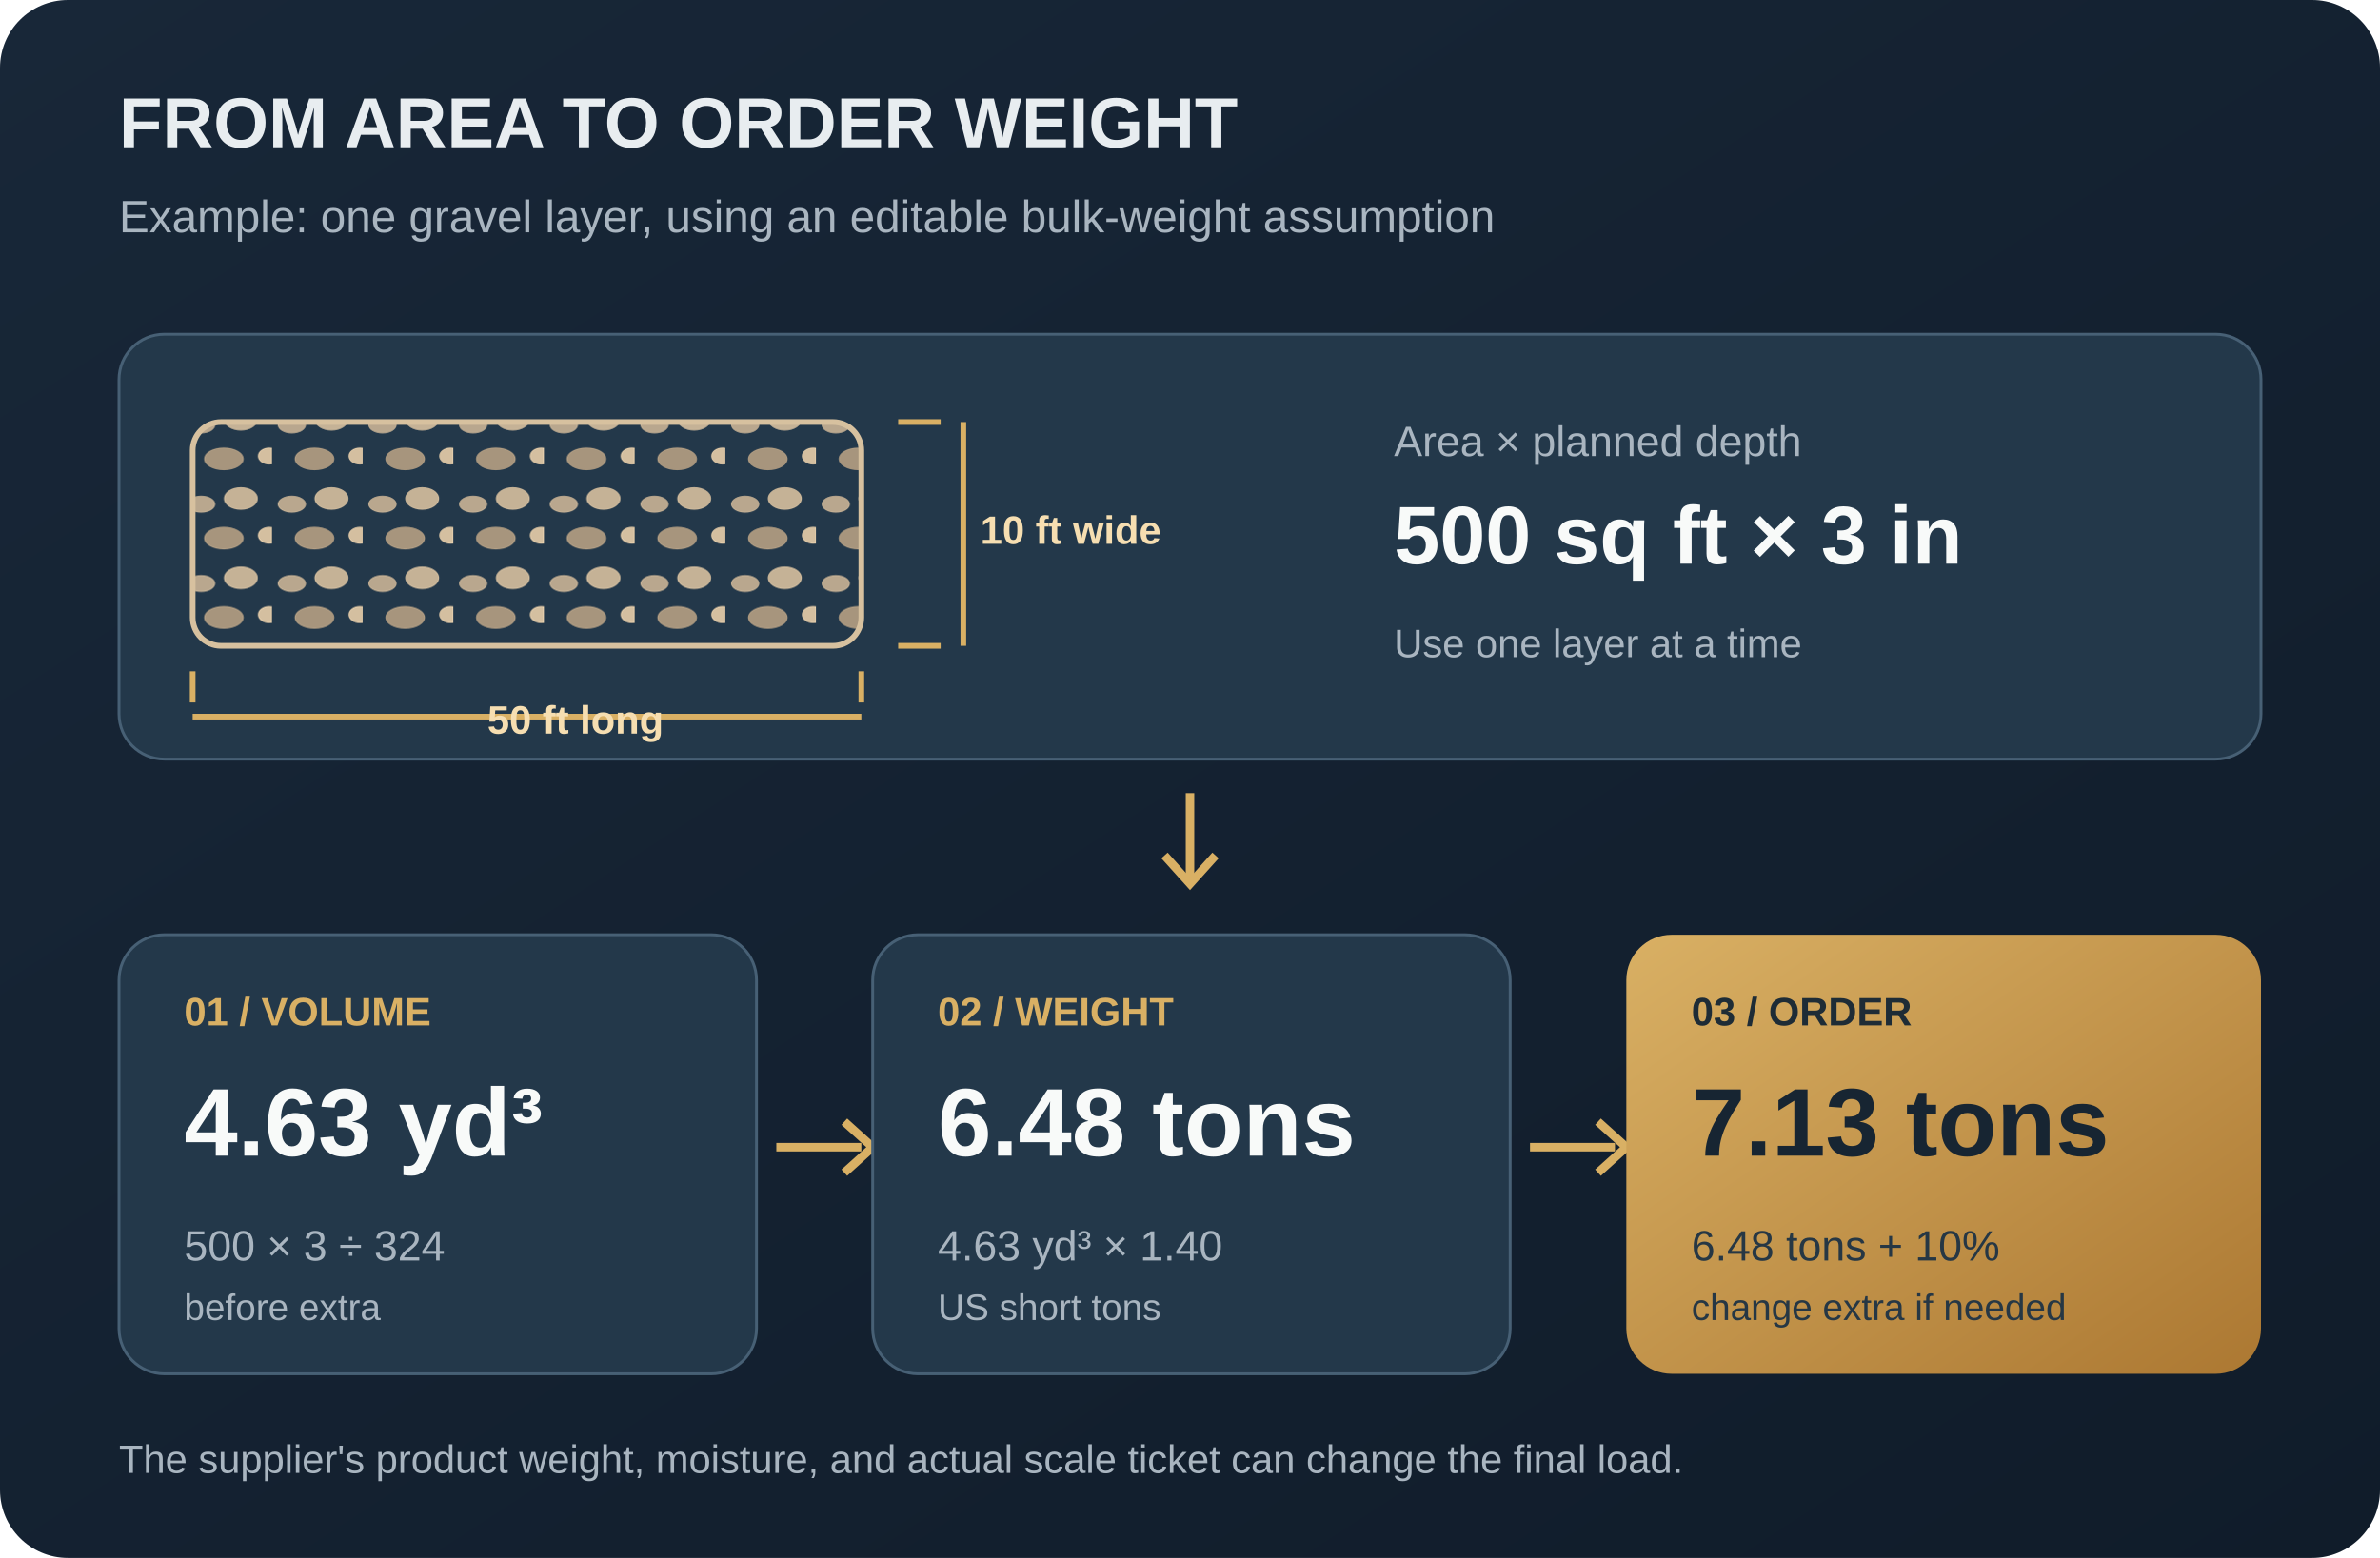
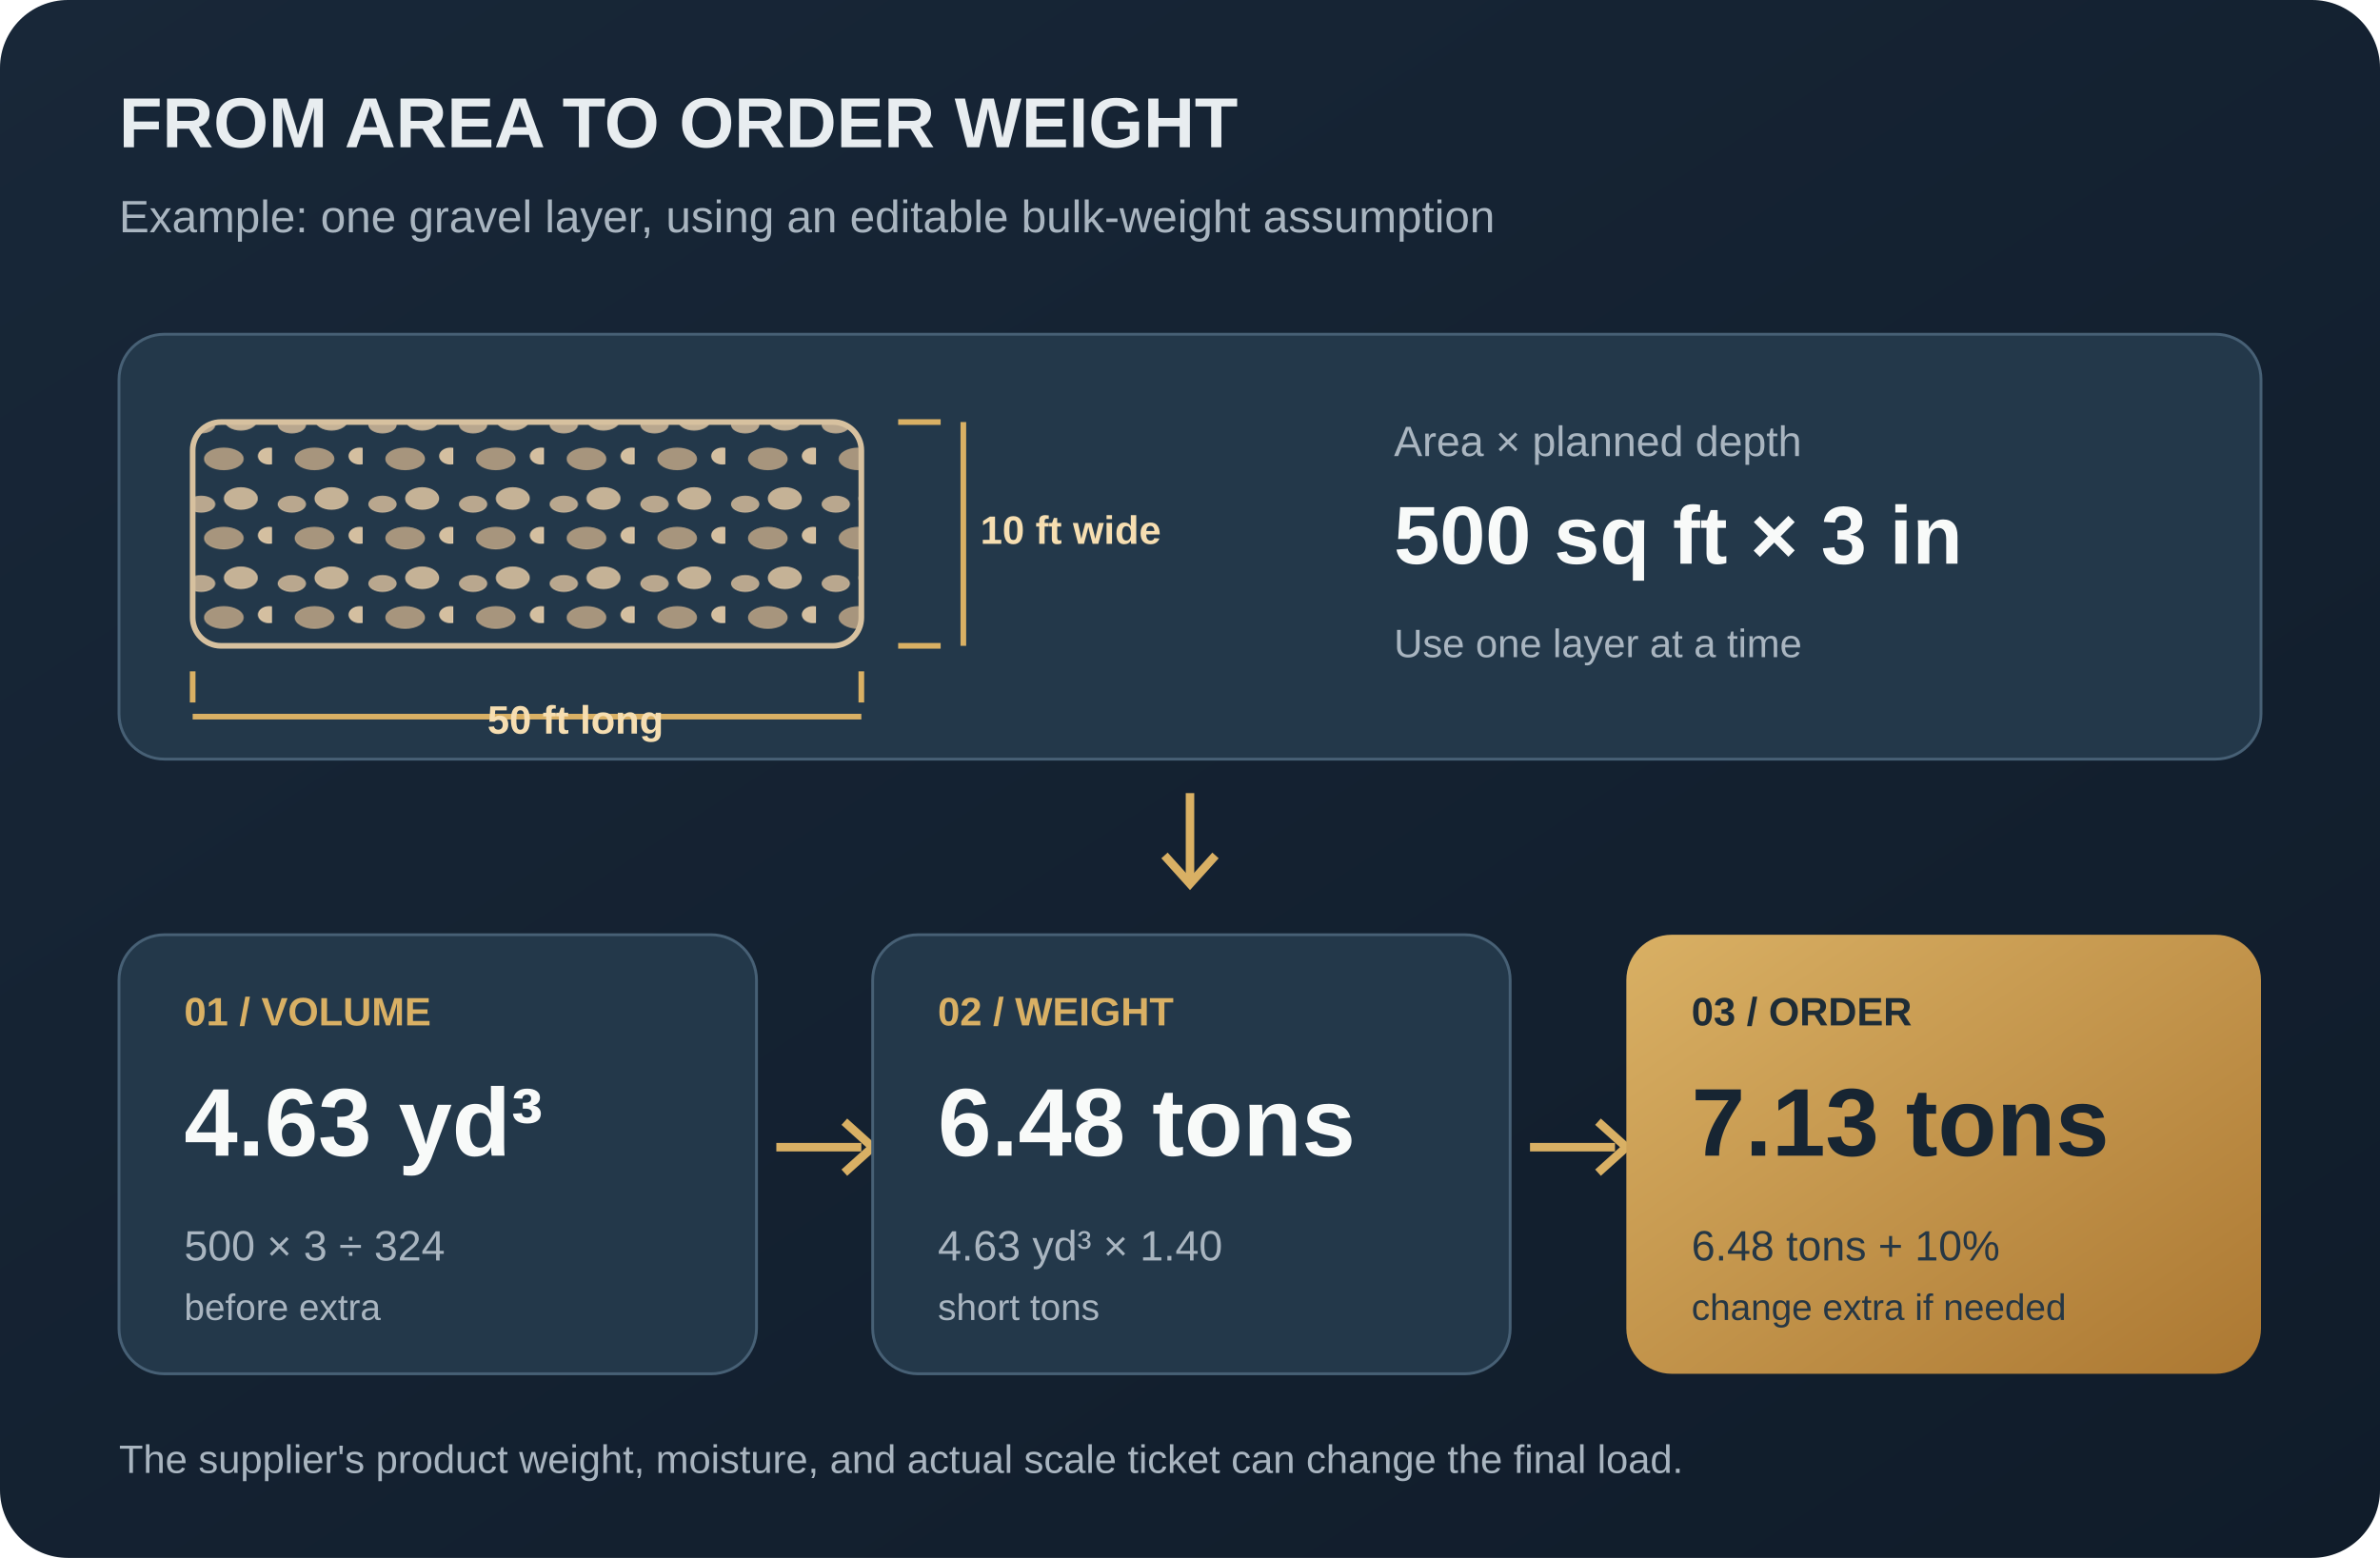
<svg xmlns="http://www.w3.org/2000/svg" width="840" height="550" viewBox="0 0 840 550" role="img" aria-labelledby="title desc">
  <defs>
    <linearGradient id="back" x2="1" y2="1">
      <stop stop-color="#182738" />
      <stop offset="1" stop-color="#101c2a" />
    </linearGradient>
    <linearGradient id="fill" x2="1" y2="1">
      <stop stop-color="#d9b064" />
      <stop offset="1" stop-color="#ac7832" />
    </linearGradient>
    <pattern id="stone" width="32" height="28" patternUnits="userSpaceOnUse">
      <ellipse cx="7" cy="10" rx="5" ry="3" fill="#b9a78e" />
      <ellipse cx="21" cy="8" rx="6" ry="4" fill="#c5b296" />
      <ellipse cx="15" cy="22" rx="7" ry="4" fill="#a7957d" />
      <ellipse cx="31" cy="21" rx="4" ry="3" fill="#d4bfa0" />
    </pattern>
  </defs>
  <rect width="840" height="550" rx="24" fill="url(#back)" />
  <text x="42" y="52" fill="#e8edf0" font-family="Arial,sans-serif" font-size="25" font-weight="700">FROM AREA TO ORDER WEIGHT</text>
  <text x="42" y="82" fill="#a9b5c0" font-family="Arial,sans-serif" font-size="16">Example: one gravel layer, using an editable bulk-weight assumption</text>
  <rect x="42" y="118" width="756" height="150" rx="16" fill="#23384a" stroke="#476075" />
  <rect x="68" y="149" width="236" height="79" rx="10" fill="url(#stone)" stroke="#d7c19f" stroke-width="2" />
  <path d="M68 237v11m236-11v11m-236 5h236" fill="none" stroke="#d9b064" stroke-width="2" />
  <text x="172" y="259" fill="#f6deb1" font-family="Arial,sans-serif" font-size="14" font-weight="700">50 ft long</text>
  <path d="M317 149h15m-15 79h15m8-79v79" fill="none" stroke="#d9b064" stroke-width="2" />
  <text x="346" y="192" fill="#f6deb1" font-family="Arial,sans-serif" font-size="14" font-weight="700">10 ft wide</text>
  <text x="492" y="161" fill="#a9b5c0" font-family="Arial,sans-serif" font-size="15">Area × planned depth</text>
  <text x="492" y="199" fill="#f8faf9" font-family="Arial,sans-serif" font-size="29" font-weight="700">500 sq ft × 3 in</text>
  <text x="492" y="232" fill="#a9b5c0" font-family="Arial,sans-serif" font-size="14">Use one layer at a time</text>
  <path d="M420 280v30" stroke="#d9b064" stroke-width="3" />
  <path d="m411 302 9 10 9-10" fill="none" stroke="#d9b064" stroke-width="3" />
  <rect x="42" y="330" width="225" height="155" rx="16" fill="#23384a" stroke="#476075" />
  <text x="65" y="362" fill="#d9b064" font-family="Arial,sans-serif" font-size="14" font-weight="700">01 / VOLUME</text>
  <text x="65" y="408" fill="#f8faf9" font-family="Arial,sans-serif" font-size="34" font-weight="700">4.63 yd³</text>
  <text x="65" y="445" fill="#a9b5c0" font-family="Arial,sans-serif" font-size="15">500 × 3 ÷ 324</text>
  <text x="65" y="466" fill="#a9b5c0" font-family="Arial,sans-serif" font-size="13">before extra</text>
  <path d="M274 405h30" stroke="#d9b064" stroke-width="3" />
  <path d="m298 396 10 9-10 9" fill="none" stroke="#d9b064" stroke-width="3" />
  <rect x="308" y="330" width="225" height="155" rx="16" fill="#23384a" stroke="#476075" />
  <text x="331" y="362" fill="#d9b064" font-family="Arial,sans-serif" font-size="14" font-weight="700">02 / WEIGHT</text>
  <text x="331" y="408" fill="#f8faf9" font-family="Arial,sans-serif" font-size="34" font-weight="700">6.48 tons</text>
  <text x="331" y="445" fill="#a9b5c0" font-family="Arial,sans-serif" font-size="15">4.63 yd³ × 1.40</text>
-   <text x="331" y="466" fill="#a9b5c0" font-family="Arial,sans-serif" font-size="13">US short tons</text>
+   <text x="331" y="466" fill="#a9b5c0" font-family="Arial,sans-serif" font-size="13">short tons</text>
  <path d="M540 405h30" stroke="#d9b064" stroke-width="3" />
  <path d="m564 396 10 9-10 9" fill="none" stroke="#d9b064" stroke-width="3" />
  <rect x="574" y="330" width="224" height="155" rx="16" fill="url(#fill)" />
  <text x="597" y="362" fill="#1e2c36" font-family="Arial,sans-serif" font-size="14" font-weight="700">03 / ORDER</text>
  <text x="597" y="408" fill="#172532" font-family="Arial,sans-serif" font-size="34" font-weight="700">7.13 tons</text>
  <text x="597" y="445" fill="#263744" font-family="Arial,sans-serif" font-size="15">6.48 tons + 10%</text>
  <text x="597" y="466" fill="#263744" font-family="Arial,sans-serif" font-size="13">change extra if needed</text>
  <text x="42" y="520" fill="#a9b5c0" font-family="Arial,sans-serif" font-size="14">The supplier's product weight, moisture, and actual scale ticket can change the final load.</text>
</svg>
